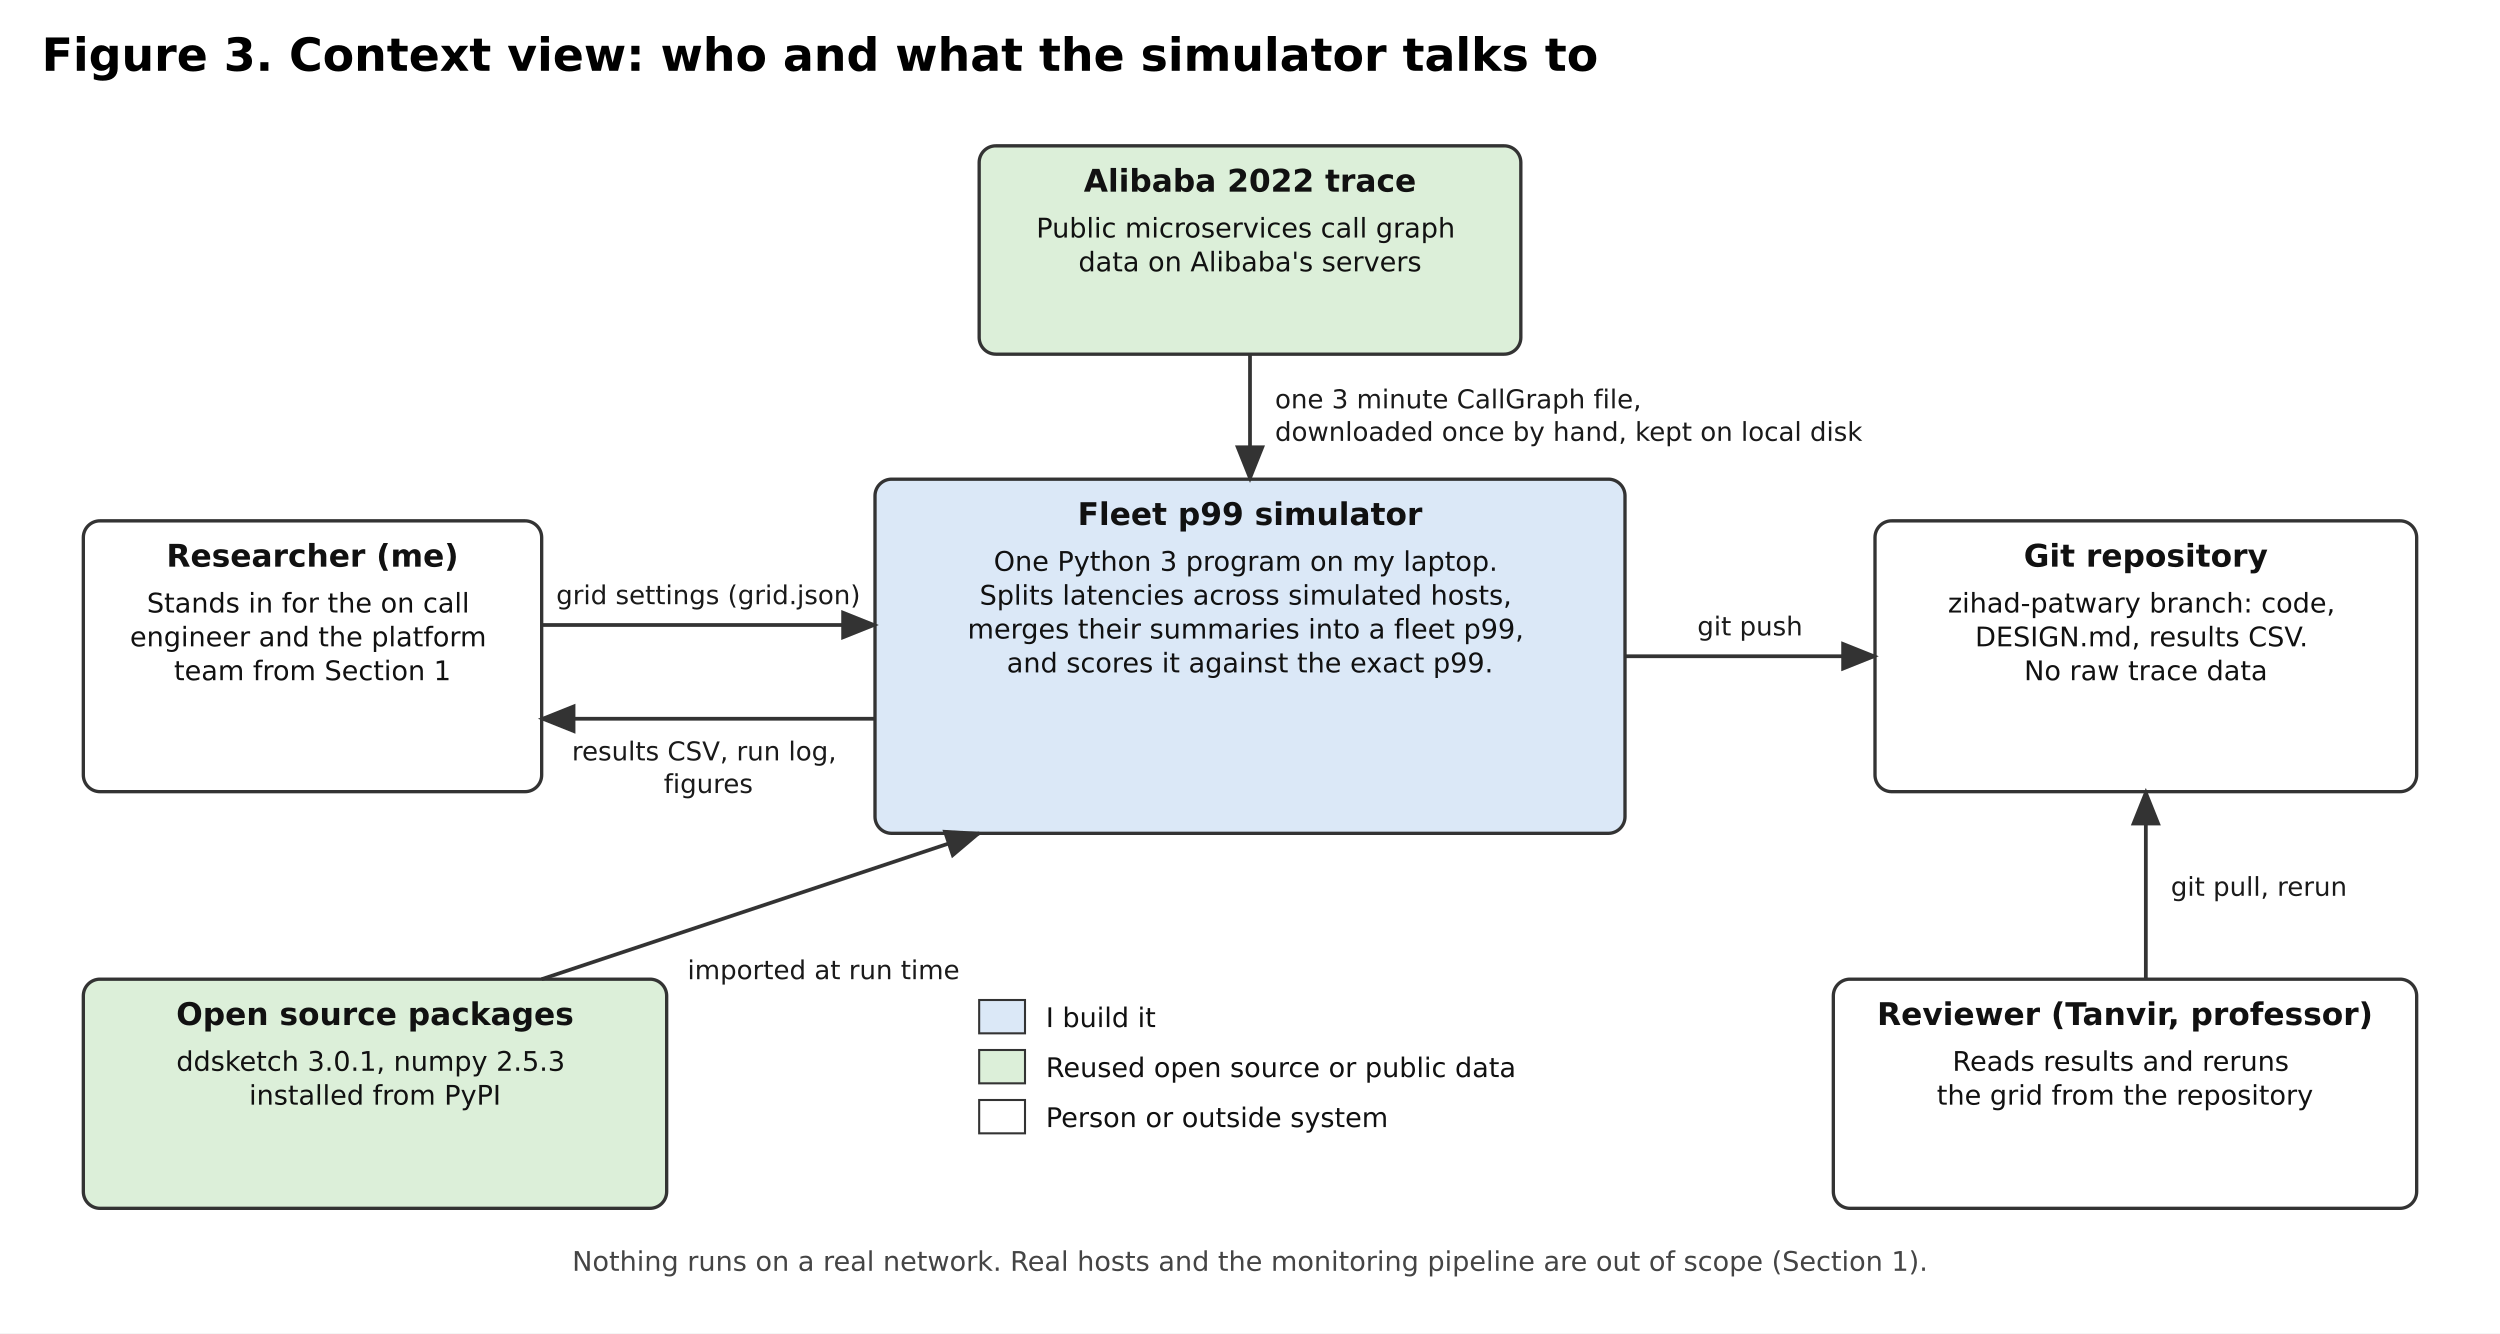
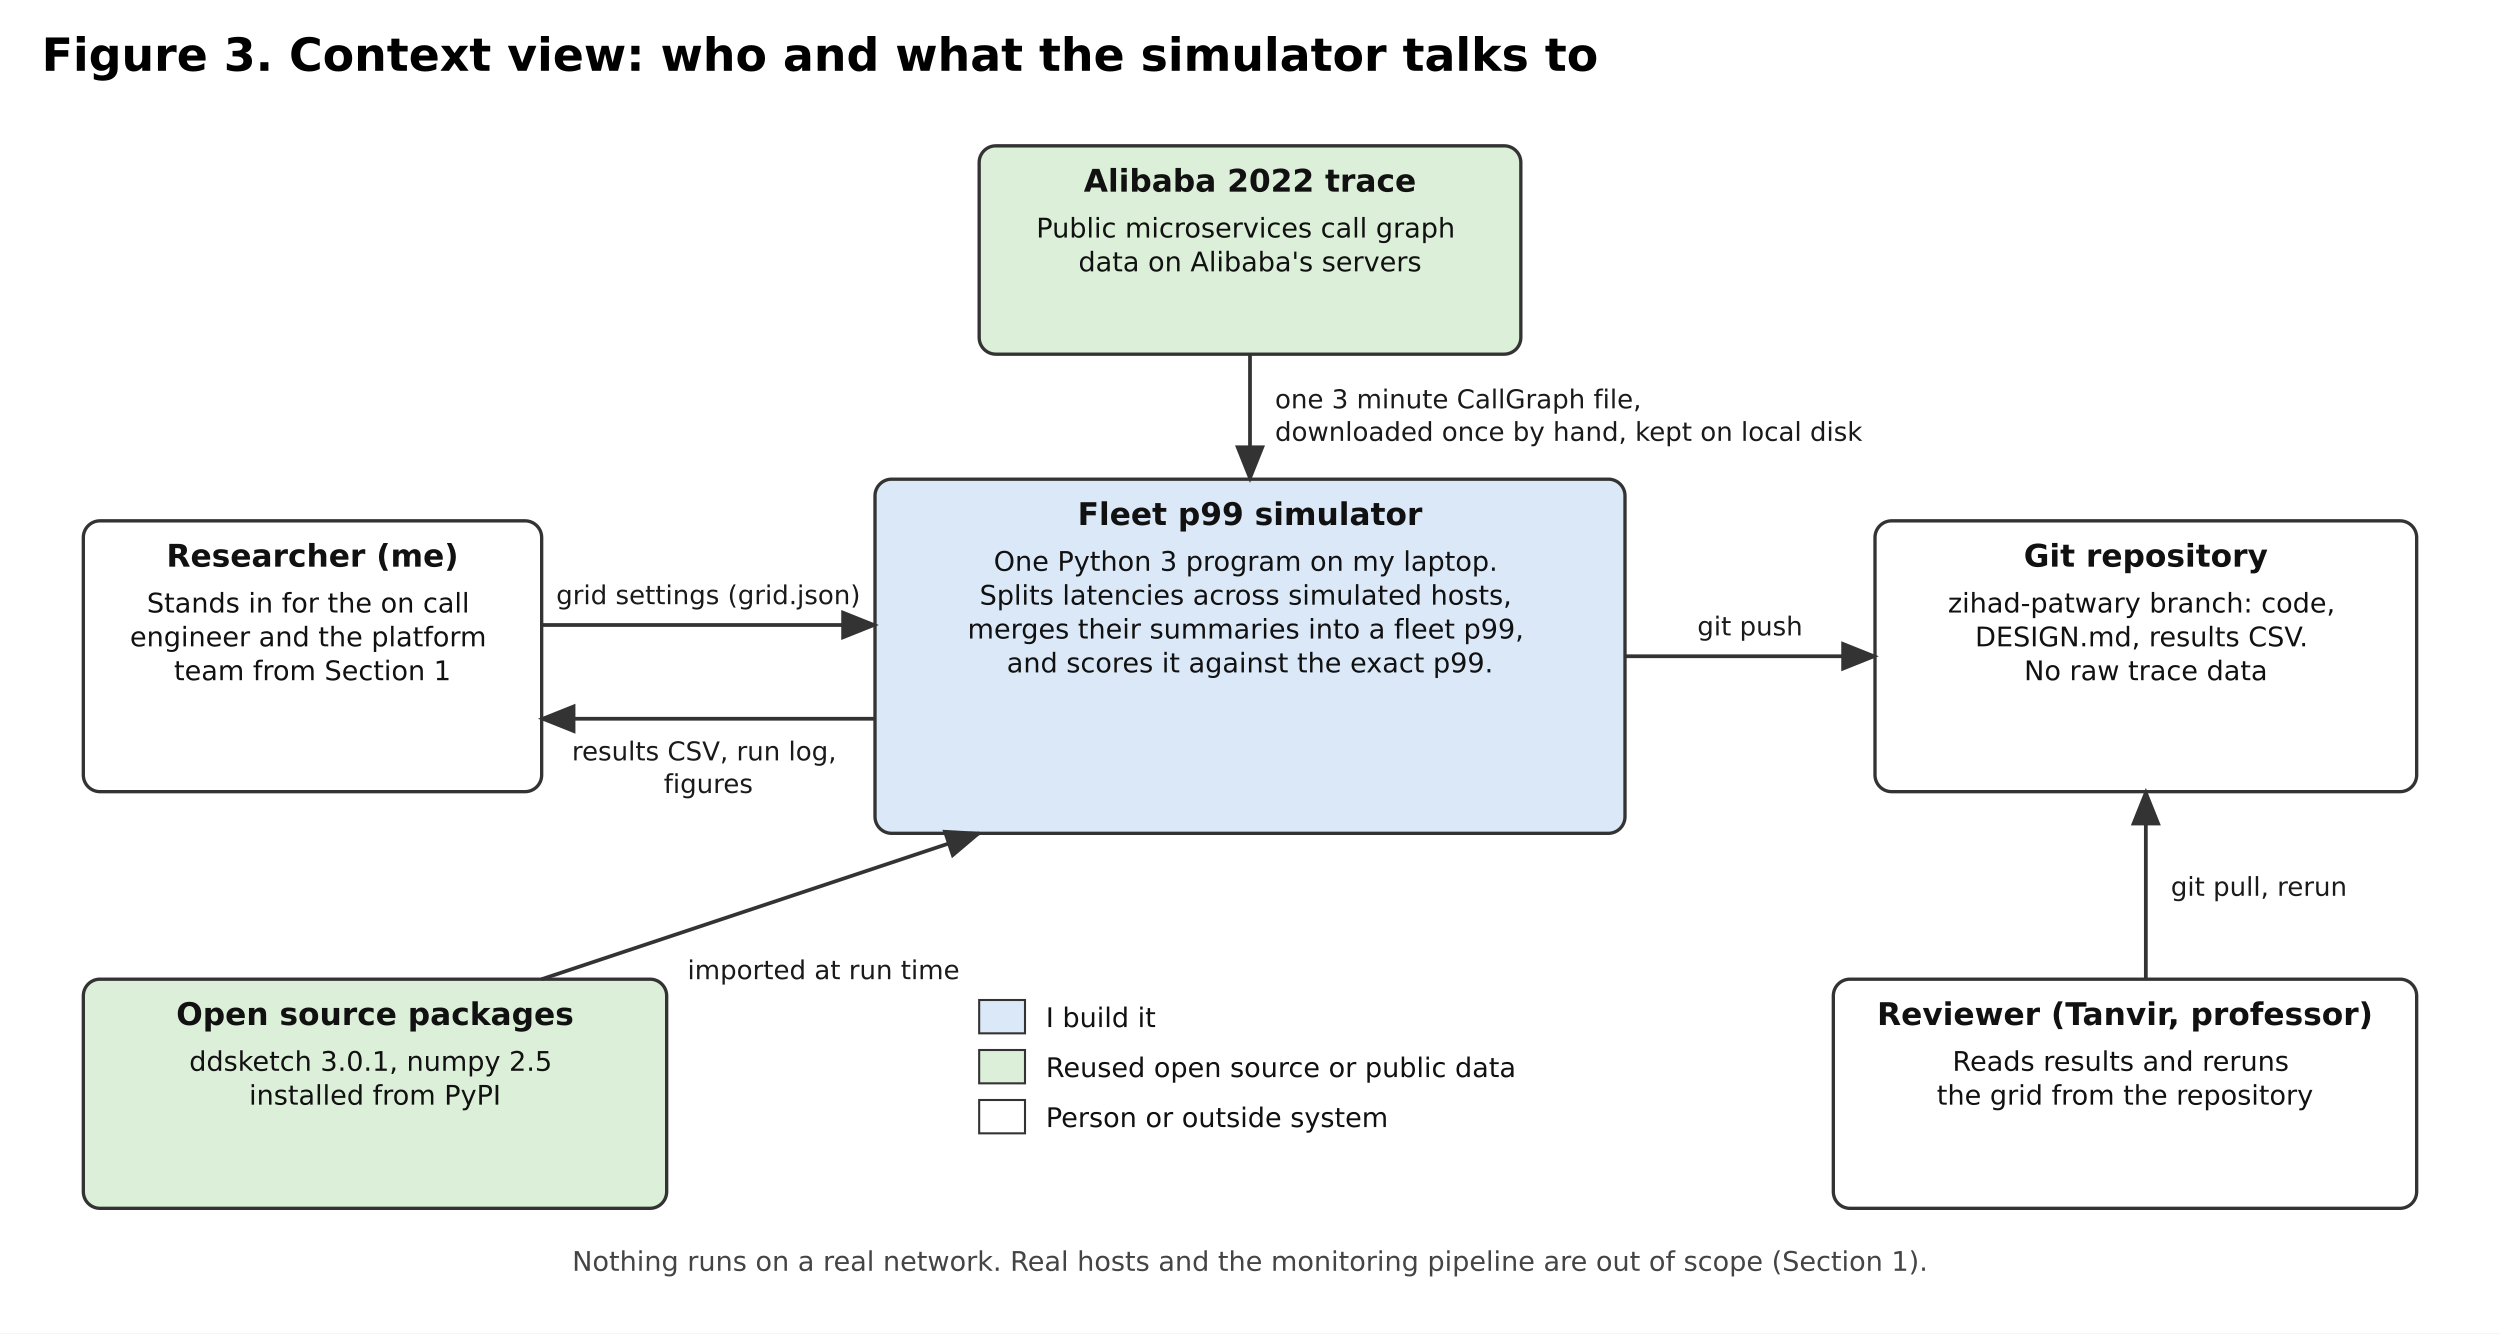
<svg xmlns="http://www.w3.org/2000/svg" width="1200" height="640" viewBox="0 0 1200 640" font-family="DejaVu Sans, Arial, sans-serif">
  <defs>
    <marker id="ah" markerWidth="10" markerHeight="8" refX="9" refY="4" orient="auto">
      <path d="M0,0 L10,4 L0,8 z" fill="#333" />
    </marker>
  </defs>
  <rect x="0" y="0" width="1200" height="640" fill="#ffffff" />
  <text x="20" y="34" font-size="22" font-weight="bold">Figure 3. Context view: who and what the simulator talks to</text>
  <rect x="420" y="230" width="360" height="170" rx="8" fill="#dbe8f7" stroke="#333333" stroke-width="1.6" />
  <text x="600.0" y="252" font-size="15" text-anchor="middle" font-weight="bold" fill="#111">
    <tspan x="600.0" dy="0">Fleet p99 simulator</tspan>
  </text>
  <text x="600.0" y="274" font-size="13" text-anchor="middle" font-weight="normal" fill="#111">
    <tspan x="600.0" dy="0">One Python 3 program on my laptop.</tspan>
    <tspan x="600.0" dy="16.25">Splits latencies across simulated hosts,</tspan>
    <tspan x="600.0" dy="16.25">merges their summaries into a fleet p99,</tspan>
    <tspan x="600.0" dy="16.25">and scores it against the exact p99.</tspan>
  </text>
  <rect x="40" y="250" width="220" height="130" rx="8" fill="#ffffff" stroke="#333333" stroke-width="1.6" />
  <text x="150.0" y="272" font-size="15" text-anchor="middle" font-weight="bold" fill="#111">
    <tspan x="150.0" dy="0">Researcher (me)</tspan>
  </text>
  <text x="150.0" y="294" font-size="13" text-anchor="middle" font-weight="normal" fill="#111">
    <tspan x="150.0" dy="0">Stands in for the on call</tspan>
    <tspan x="150.0" dy="16.25">engineer and the platform</tspan>
    <tspan x="150.0" dy="16.25">team from Section 1</tspan>
  </text>
  <rect x="470" y="70" width="260" height="100" rx="8" fill="#dcefd9" stroke="#333333" stroke-width="1.6" />
  <text x="600.0" y="92" font-size="15" text-anchor="middle" font-weight="bold" fill="#111">
    <tspan x="600.0" dy="0">Alibaba 2022 trace</tspan>
  </text>
  <text x="600.0" y="114" font-size="13" text-anchor="middle" font-weight="normal" fill="#111">
    <tspan x="600.0" dy="0">Public microservices call graph</tspan>
    <tspan x="600.0" dy="16.25">data on Alibaba's servers</tspan>
  </text>
  <rect x="40" y="470" width="280" height="110" rx="8" fill="#dcefd9" stroke="#333333" stroke-width="1.6" />
  <text x="180.0" y="492" font-size="15" text-anchor="middle" font-weight="bold" fill="#111">
    <tspan x="180.0" dy="0">Open source packages</tspan>
  </text>
  <text x="180.0" y="514" font-size="13" text-anchor="middle" font-weight="normal" fill="#111">
-     <tspan x="180.0" dy="0">ddsketch 3.0.1, numpy 2.5.3</tspan>
+     <tspan x="180.0" dy="0">ddsketch 3.0.1, numpy 2.5</tspan>
    <tspan x="180.0" dy="16.25">installed from PyPI</tspan>
  </text>
  <rect x="900" y="250" width="260" height="130" rx="8" fill="#ffffff" stroke="#333333" stroke-width="1.6" />
  <text x="1030.0" y="272" font-size="15" text-anchor="middle" font-weight="bold" fill="#111">
    <tspan x="1030.0" dy="0">Git repository</tspan>
  </text>
  <text x="1030.0" y="294" font-size="13" text-anchor="middle" font-weight="normal" fill="#111">
    <tspan x="1030.0" dy="0">zihad-patwary branch: code,</tspan>
    <tspan x="1030.0" dy="16.25">DESIGN.md, results CSV.</tspan>
    <tspan x="1030.0" dy="16.25">No raw trace data</tspan>
  </text>
  <rect x="880" y="470" width="280" height="110" rx="8" fill="#ffffff" stroke="#333333" stroke-width="1.6" />
  <text x="1020.0" y="492" font-size="15" text-anchor="middle" font-weight="bold" fill="#111">
    <tspan x="1020.0" dy="0">Reviewer (Tanvir, professor)</tspan>
  </text>
  <text x="1020.0" y="514" font-size="13" text-anchor="middle" font-weight="normal" fill="#111">
    <tspan x="1020.0" dy="0">Reads results and reruns</tspan>
    <tspan x="1020.0" dy="16.25">the grid from the repository</tspan>
  </text>
  <path d="M260,300 L420,300" fill="none" stroke="#333333" stroke-width="1.8" marker-end="url(#ah)" />
  <text x="340" y="290" font-size="12.5" text-anchor="middle" font-weight="normal" fill="#1a1a1a">
    <tspan x="340" dy="0">grid settings (grid.json)</tspan>
  </text>
  <path d="M420,345 L260,345" fill="none" stroke="#333333" stroke-width="1.8" marker-end="url(#ah)" />
  <text x="340" y="365" font-size="12.5" text-anchor="middle" font-weight="normal" fill="#1a1a1a">
    <tspan x="340" dy="0">results CSV, run log,</tspan>
    <tspan x="340" dy="15.625">figures</tspan>
  </text>
  <path d="M600,170 L600,230" fill="none" stroke="#333333" stroke-width="1.8" marker-end="url(#ah)" />
  <text x="612" y="196" font-size="12.5" text-anchor="start" font-weight="normal" fill="#1a1a1a">
    <tspan x="612" dy="0">one 3 minute CallGraph file,</tspan>
    <tspan x="612" dy="15.625">downloaded once by hand, kept on local disk</tspan>
  </text>
  <path d="M260,470 L470,400" fill="none" stroke="#333333" stroke-width="1.8" marker-end="url(#ah)" />
  <text x="330" y="470" font-size="12.5" text-anchor="start" font-weight="normal" fill="#1a1a1a">
    <tspan x="330" dy="0">imported at run time</tspan>
  </text>
  <path d="M780,315 L900,315" fill="none" stroke="#333333" stroke-width="1.8" marker-end="url(#ah)" />
  <text x="840" y="305" font-size="12.5" text-anchor="middle" font-weight="normal" fill="#1a1a1a">
    <tspan x="840" dy="0">git push</tspan>
  </text>
  <path d="M1030,470 L1030,380" fill="none" stroke="#333333" stroke-width="1.8" marker-end="url(#ah)" />
  <text x="1042" y="430" font-size="12.5" text-anchor="start" font-weight="normal" fill="#1a1a1a">
    <tspan x="1042" dy="0">git pull, rerun</tspan>
  </text>
  <rect x="470" y="480" width="22" height="16" fill="#dbe8f7" stroke="#333333" />
  <text x="502" y="493" font-size="13" text-anchor="start" font-weight="normal" fill="#111">
    <tspan x="502" dy="0">I build it</tspan>
  </text>
  <rect x="470" y="504" width="22" height="16" fill="#dcefd9" stroke="#333333" />
  <text x="502" y="517" font-size="13" text-anchor="start" font-weight="normal" fill="#111">
    <tspan x="502" dy="0">Reused open source or public data</tspan>
  </text>
  <rect x="470" y="528" width="22" height="16" fill="#ffffff" stroke="#333333" />
  <text x="502" y="541" font-size="13" text-anchor="start" font-weight="normal" fill="#111">
    <tspan x="502" dy="0">Person or outside system</tspan>
  </text>
  <text x="600" y="610" font-size="13" text-anchor="middle" font-weight="normal" fill="#444">
    <tspan x="600" dy="0">Nothing runs on a real network. Real hosts and the monitoring pipeline are out of scope (Section 1).</tspan>
  </text>
</svg>
